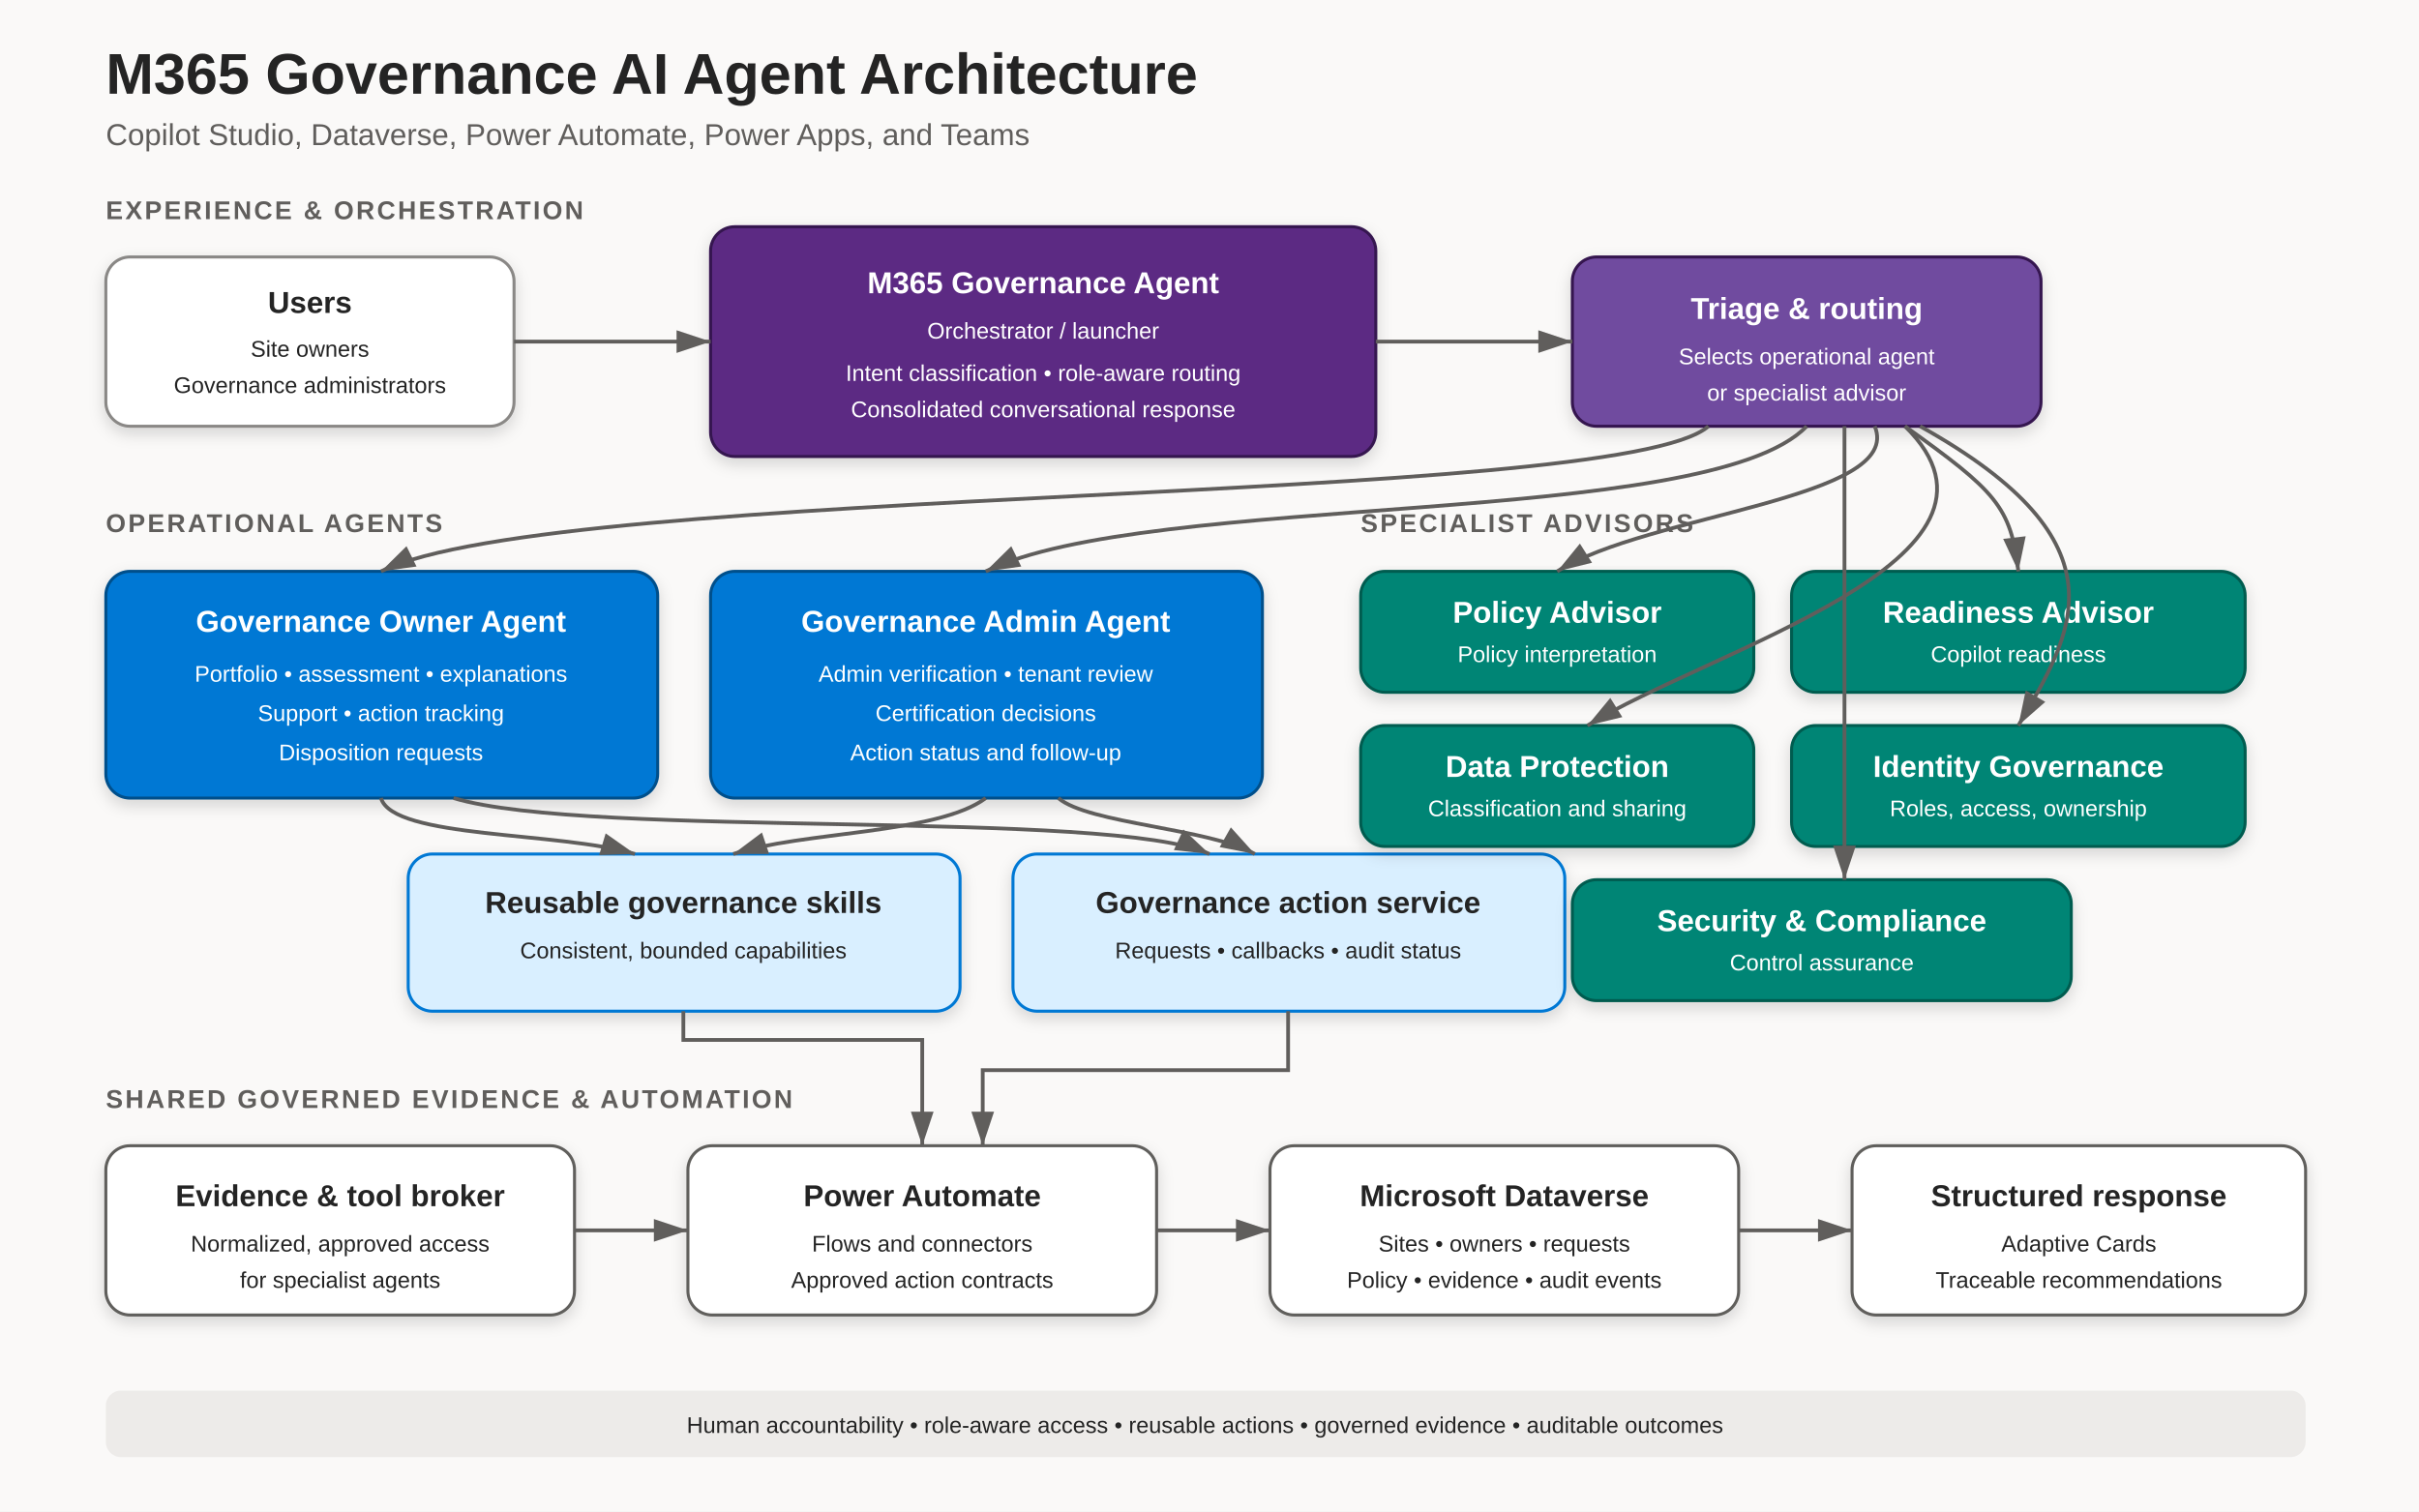
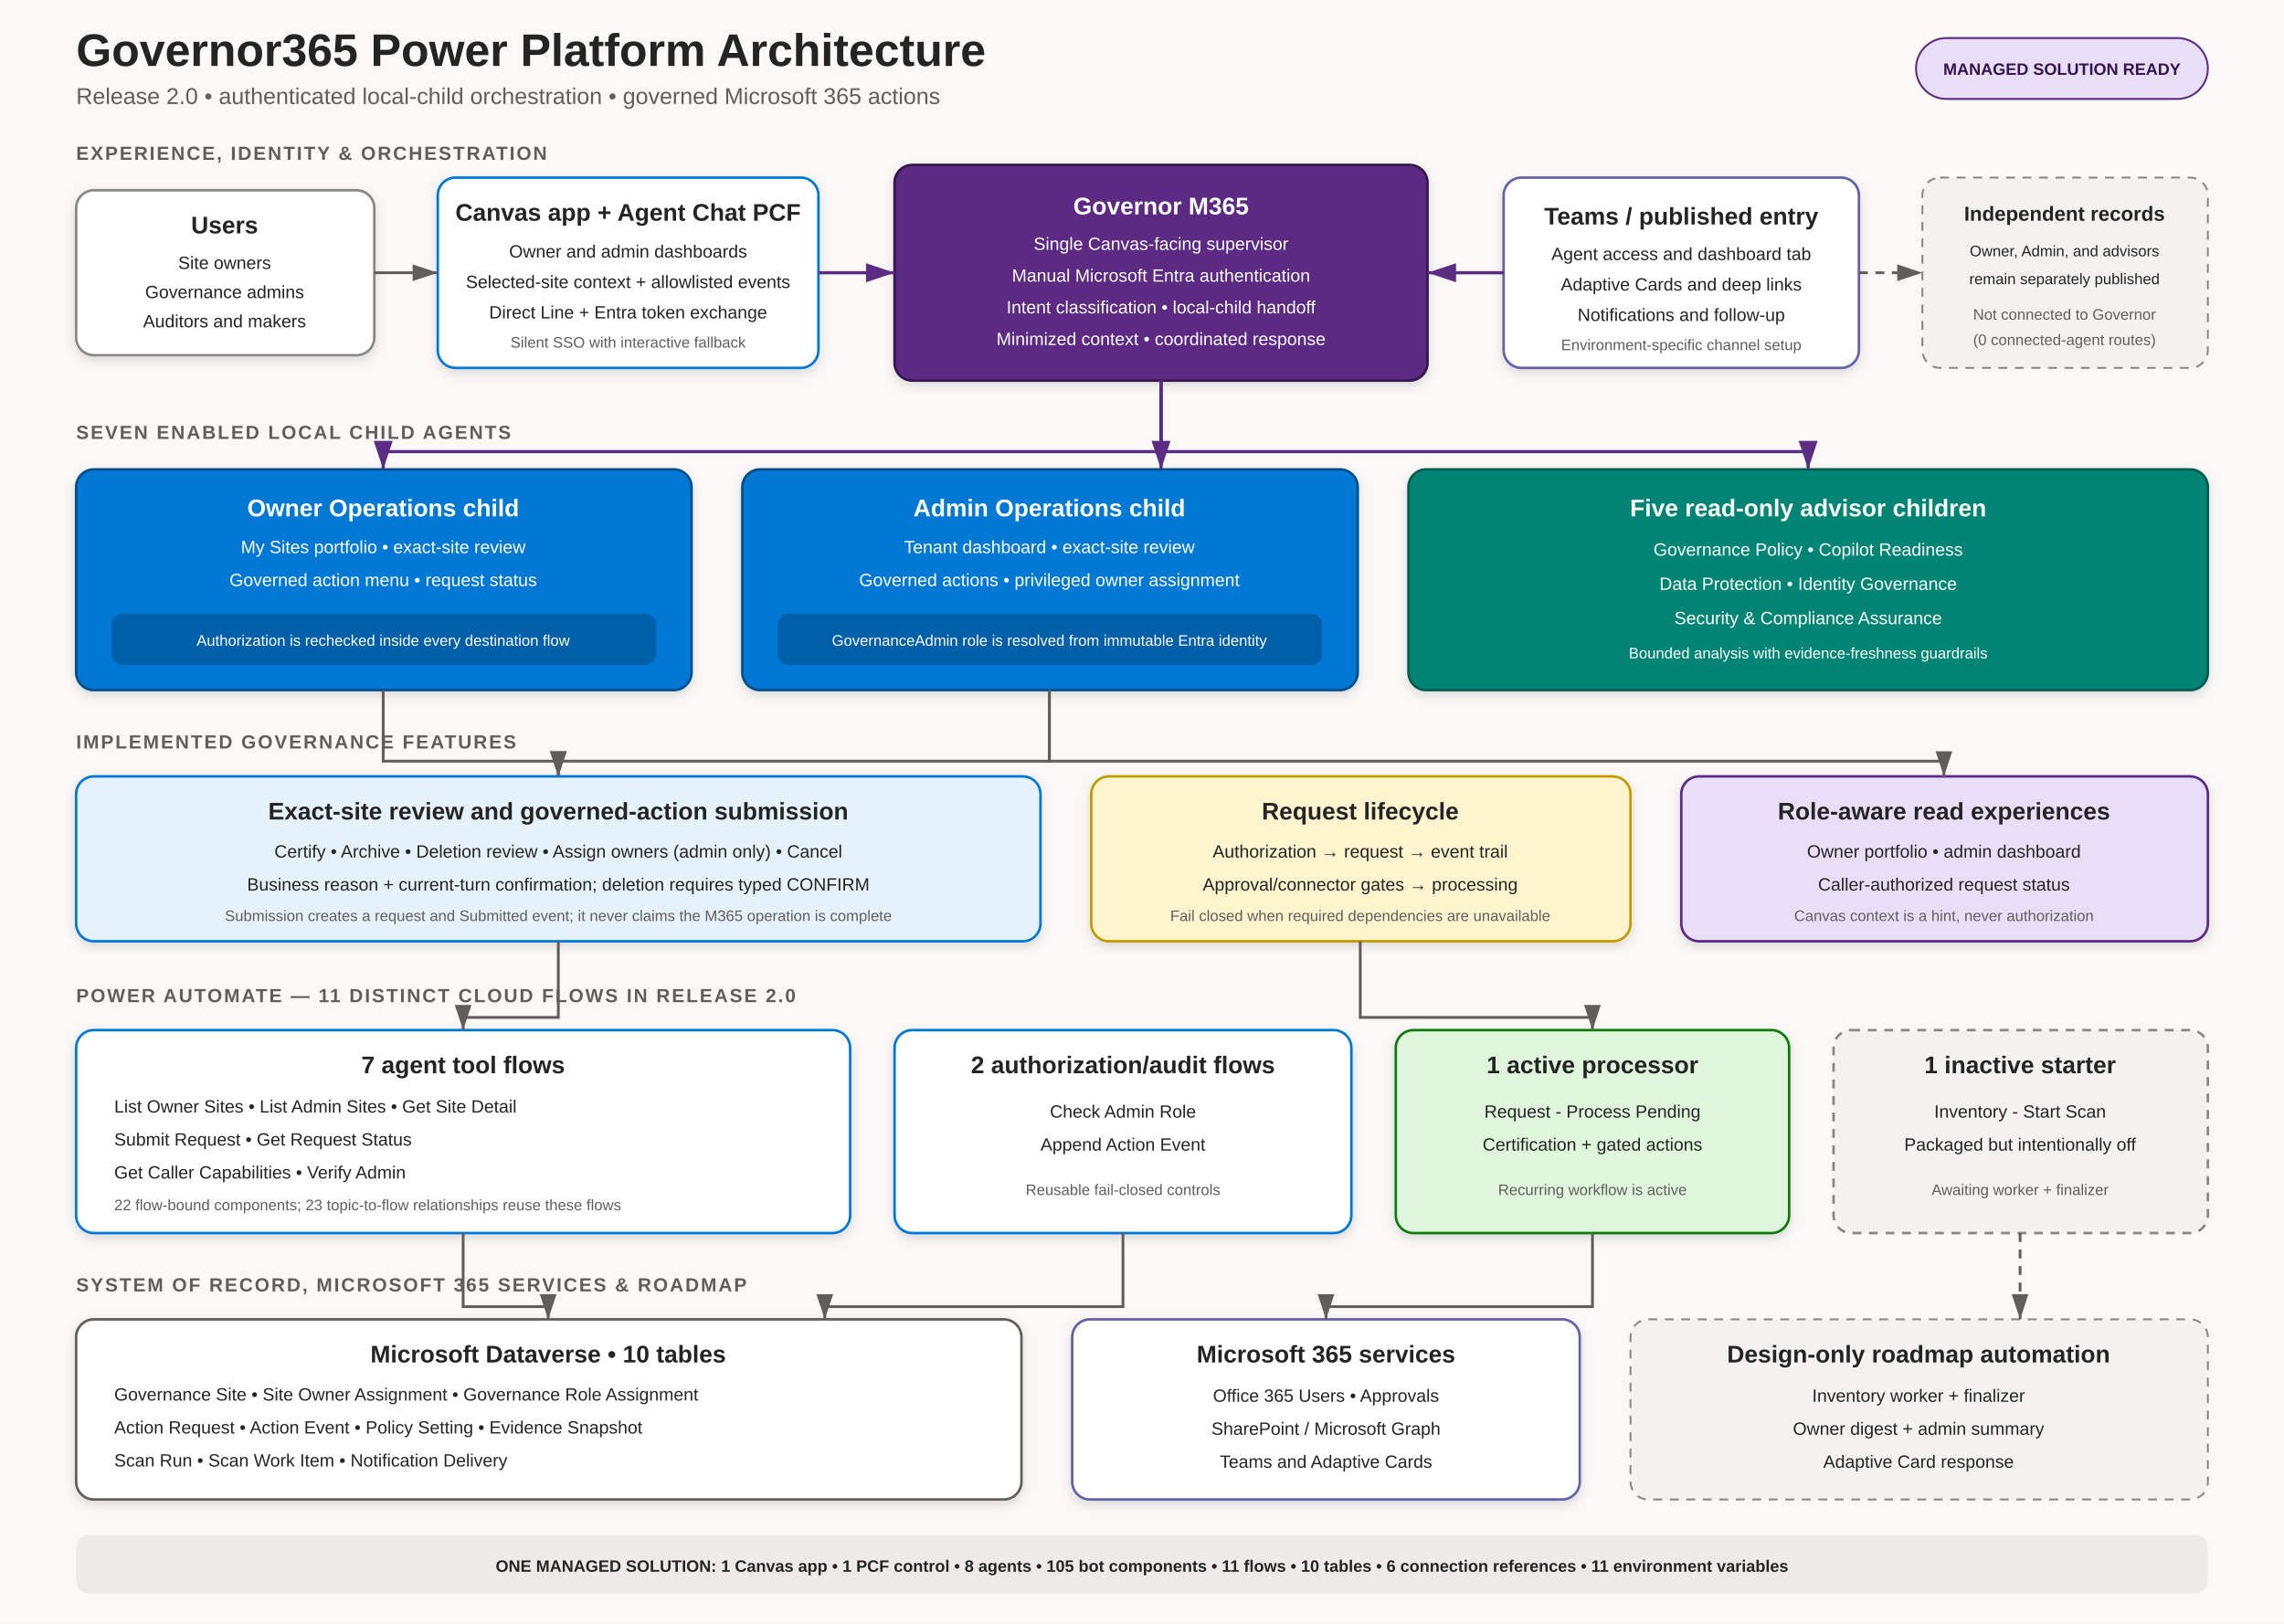
- <svg xmlns="http://www.w3.org/2000/svg" width="1600" height="1000" viewBox="0 0 1600 1000" role="img" aria-labelledby="title desc">
+ <svg xmlns="http://www.w3.org/2000/svg" width="1800" height="1280" viewBox="0 0 1800 1280" role="img" aria-labelledby="title desc">
  <defs>
    <marker id="arrow" markerWidth="10" markerHeight="10" refX="9" refY="3" orient="auto" markerUnits="strokeWidth">
      <path d="M0,0 L0,6 L9,3 z" fill="#605e5c" />
    </marker>
+     <marker id="arrowPurple" markerWidth="10" markerHeight="10" refX="9" refY="3" orient="auto" markerUnits="strokeWidth">
+       <path d="M0,0 L0,6 L9,3 z" fill="#5b2c83" />
+     </marker>
    <filter id="shadow" x="-10%" y="-10%" width="120%" height="130%">
-       <feDropShadow dx="0" dy="4" stdDeviation="5" flood-color="#000" flood-opacity=".15" />
+       <feDropShadow dx="0" dy="3" stdDeviation="4" flood-color="#000" flood-opacity=".13" />
    </filter>
    <style>
-       .title{font:700 38px 'Segoe UI',Arial,sans-serif;fill:#242424}.subtitle{font:400 20px 'Segoe UI',Arial,sans-serif;fill:#605e5c}
-       .box{rx:16;filter:url(#shadow);stroke-width:2}.h{font:700 20px 'Segoe UI',Arial,sans-serif}.t{font:400 15px 'Segoe UI',Arial,sans-serif}
-       .light{fill:#fff}.dark{fill:#242424}.line{fill:none;stroke:#605e5c;stroke-width:2.5;marker-end:url(#arrow)}
-       .section{font:700 17px 'Segoe UI',Arial,sans-serif;letter-spacing:1.5px;fill:#605e5c}
+       .title{font:700 36px 'Segoe UI',Arial,sans-serif;fill:#242424}
+       .subtitle{font:400 18px 'Segoe UI',Arial,sans-serif;fill:#605e5c}
+       .section{font:700 15px 'Segoe UI',Arial,sans-serif;letter-spacing:1.4px;fill:#605e5c}
+       .h{font:700 19px 'Segoe UI',Arial,sans-serif}
+       .h2{font:700 16px 'Segoe UI',Arial,sans-serif}
+       .t{font:400 14px 'Segoe UI',Arial,sans-serif}
+       .small{font:400 12px 'Segoe UI',Arial,sans-serif}
+       .metric{font:700 13px 'Segoe UI',Arial,sans-serif}
+       .light{fill:#fff}.dark{fill:#242424}.muted{fill:#605e5c}
+       .box{rx:14;filter:url(#shadow);stroke-width:2}
+       .line{fill:none;stroke:#605e5c;stroke-width:2.2;marker-end:url(#arrow)}
+       .purpleLine{fill:none;stroke:#5b2c83;stroke-width:2.5;marker-end:url(#arrowPurple)}
+       .dash{stroke-dasharray:7 6}
    </style>
  </defs>
-   <rect width="1600" height="1000" fill="#faf9f8" />
-   <text x="70" y="62" class="title">M365 Governance AI Agent Architecture</text>
-   <text x="70" y="96" class="subtitle">Copilot Studio, Dataverse, Power Automate, Power Apps, and Teams</text>
-   <text x="70" y="145" class="section">EXPERIENCE &amp; ORCHESTRATION</text>
-   <rect x="70" y="170" width="270" height="112" class="box" fill="#fff" stroke="#8a8886" />
-   <text x="205" y="207" class="h dark" text-anchor="middle">Users</text>
-   <text x="205" y="236" class="t dark" text-anchor="middle">Site owners</text>
-   <text x="205" y="260" class="t dark" text-anchor="middle">Governance administrators</text>
-   <rect x="470" y="150" width="440" height="152" class="box" fill="#5b2c83" stroke="#35134f" />
-   <text x="690" y="194" class="h light" text-anchor="middle">M365 Governance Agent</text>
-   <text x="690" y="224" class="t light" text-anchor="middle">Orchestrator / launcher</text>
-   <text x="690" y="252" class="t light" text-anchor="middle">Intent classification • role-aware routing</text>
-   <text x="690" y="276" class="t light" text-anchor="middle">Consolidated conversational response</text>
-   <rect x="1040" y="170" width="310" height="112" class="box" fill="#704c9f" stroke="#35134f" />
-   <text x="1195" y="211" class="h light" text-anchor="middle">Triage &amp; routing</text>
-   <text x="1195" y="241" class="t light" text-anchor="middle">Selects operational agent</text>
-   <text x="1195" y="265" class="t light" text-anchor="middle">or specialist advisor</text>
-   <path d="M340 226 H470" class="line" />
-   <path d="M910 226 H1040" class="line" />
-   <text x="70" y="352" class="section">OPERATIONAL AGENTS</text>
-   <rect x="70" y="378" width="365" height="150" class="box" fill="#0078d4" stroke="#004f8b" />
-   <text x="252" y="418" class="h light" text-anchor="middle">Governance Owner Agent</text>
-   <text x="252" y="451" class="t light" text-anchor="middle">Portfolio • assessment • explanations</text>
-   <text x="252" y="477" class="t light" text-anchor="middle">Support • action tracking</text>
-   <text x="252" y="503" class="t light" text-anchor="middle">Disposition requests</text>
-   <rect x="470" y="378" width="365" height="150" class="box" fill="#0078d4" stroke="#004f8b" />
-   <text x="652" y="418" class="h light" text-anchor="middle">Governance Admin Agent</text>
-   <text x="652" y="451" class="t light" text-anchor="middle">Admin verification • tenant review</text>
-   <text x="652" y="477" class="t light" text-anchor="middle">Certification decisions</text>
-   <text x="652" y="503" class="t light" text-anchor="middle">Action status and follow-up</text>
-   <rect x="270" y="565" width="365" height="104" class="box" fill="#d9efff" stroke="#0078d4" />
-   <text x="452" y="604" class="h dark" text-anchor="middle">Reusable governance skills</text>
-   <text x="452" y="634" class="t dark" text-anchor="middle">Consistent, bounded capabilities</text>
-   <rect x="670" y="565" width="365" height="104" class="box" fill="#d9efff" stroke="#0078d4" />
-   <text x="852" y="604" class="h dark" text-anchor="middle">Governance action service</text>
-   <text x="852" y="634" class="t dark" text-anchor="middle">Requests • callbacks • audit status</text>
-   <path d="M1130 282 C1070 335 370 320 252 378" class="line" />
-   <path d="M1195 282 C1130 350 760 325 652 378" class="line" />
-   <path d="M252 528 C260 555 370 550 420 565" class="line" />
-   <path d="M652 528 C620 552 530 550 485 565" class="line" />
-   <path d="M300 528 C390 555 735 535 800 565" class="line" />
-   <path d="M700 528 C720 545 800 548 830 565" class="line" />
-   <text x="900" y="352" class="section">SPECIALIST ADVISORS</text>
-   <rect x="900" y="378" width="260" height="80" class="box" fill="#008575" stroke="#005b50" />
-   <text x="1030" y="412" class="h light" text-anchor="middle">Policy Advisor</text>
-   <text x="1030" y="438" class="t light" text-anchor="middle">Policy interpretation</text>
-   <rect x="1185" y="378" width="300" height="80" class="box" fill="#008575" stroke="#005b50" />
-   <text x="1335" y="412" class="h light" text-anchor="middle">Readiness Advisor</text>
-   <text x="1335" y="438" class="t light" text-anchor="middle">Copilot readiness</text>
-   <rect x="900" y="480" width="260" height="80" class="box" fill="#008575" stroke="#005b50" />
-   <text x="1030" y="514" class="h light" text-anchor="middle">Data Protection</text>
-   <text x="1030" y="540" class="t light" text-anchor="middle">Classification and sharing</text>
-   <rect x="1185" y="480" width="300" height="80" class="box" fill="#008575" stroke="#005b50" />
-   <text x="1335" y="514" class="h light" text-anchor="middle">Identity Governance</text>
-   <text x="1335" y="540" class="t light" text-anchor="middle">Roles, access, ownership</text>
-   <rect x="1040" y="582" width="330" height="80" class="box" fill="#008575" stroke="#005b50" />
-   <text x="1205" y="616" class="h light" text-anchor="middle">Security &amp; Compliance</text>
-   <text x="1205" y="642" class="t light" text-anchor="middle">Control assurance</text>
-   <path d="M1240 282 C1260 330 1090 340 1030 378" class="line" />
-   <path d="M1260 282 C1320 325 1330 335 1335 378" class="line" />
-   <path d="M1260 282 C1350 370 1130 430 1050 480" class="line" />
-   <path d="M1270 282 C1410 360 1370 420 1335 480" class="line" />
-   <path d="M1220 282 V582" class="line" />
-   <rect x="70" y="758" width="310" height="112" class="box" fill="#fff" stroke="#605e5c" />
-   <text x="225" y="798" class="h dark" text-anchor="middle">Evidence &amp; tool broker</text>
-   <text x="225" y="828" class="t dark" text-anchor="middle">Normalized, approved access</text>
-   <text x="225" y="852" class="t dark" text-anchor="middle">for specialist agents</text>
-   <rect x="455" y="758" width="310" height="112" class="box" fill="#fff" stroke="#605e5c" />
-   <text x="610" y="798" class="h dark" text-anchor="middle">Power Automate</text>
-   <text x="610" y="828" class="t dark" text-anchor="middle">Flows and connectors</text>
-   <text x="610" y="852" class="t dark" text-anchor="middle">Approved action contracts</text>
-   <rect x="840" y="758" width="310" height="112" class="box" fill="#fff" stroke="#605e5c" />
-   <text x="995" y="798" class="h dark" text-anchor="middle">Microsoft Dataverse</text>
-   <text x="995" y="828" class="t dark" text-anchor="middle">Sites • owners • requests</text>
-   <text x="995" y="852" class="t dark" text-anchor="middle">Policy • evidence • audit events</text>
-   <rect x="1225" y="758" width="300" height="112" class="box" fill="#fff" stroke="#605e5c" />
-   <text x="1375" y="798" class="h dark" text-anchor="middle">Structured response</text>
-   <text x="1375" y="828" class="t dark" text-anchor="middle">Adaptive Cards</text>
-   <text x="1375" y="852" class="t dark" text-anchor="middle">Traceable recommendations</text>
-   <path d="M452 669 V688 H610 V758" class="line" />
-   <path d="M852 669 V708 H650 V758" class="line" />
-   <path d="M380 814 H455" class="line" />
-   <path d="M765 814 H840" class="line" />
-   <path d="M1150 814 H1225" class="line" />
-   <rect x="55" y="700" width="540" height="48" fill="#faf9f8" />
-   <text x="70" y="733" class="section">SHARED GOVERNED EVIDENCE &amp; AUTOMATION</text>
-   <rect x="70" y="920" width="1455" height="44" rx="10" fill="#edebe9" />
-   <text x="797" y="948" class="t dark" text-anchor="middle">Human accountability • role-aware access • reusable actions • governed evidence • auditable outcomes</text>
+   <rect width="1800" height="1280" fill="#faf9f8" />
+   <text id="diagramTitle" x="60" y="52" class="title">Governor365 Power Platform Architecture</text>
+   <text x="60" y="82" class="subtitle">Release 2.0 • authenticated local-child orchestration • governed Microsoft 365 actions</text>
+   <rect x="1510" y="30" width="230" height="48" rx="24" fill="#e8def8" stroke="#5b2c83" stroke-width="1.5" />
+   <text x="1625" y="59" class="metric" fill="#35134f" text-anchor="middle">MANAGED SOLUTION READY</text>
+   <text x="60" y="126" class="section">EXPERIENCE, IDENTITY &amp; ORCHESTRATION</text>
+   <rect x="60" y="150" width="235" height="130" class="box" fill="#fff" stroke="#8a8886" />
+   <text x="177" y="184" class="h dark" text-anchor="middle">Users</text>
+   <text x="177" y="212" class="t dark" text-anchor="middle">Site owners</text>
+   <text x="177" y="235" class="t dark" text-anchor="middle">Governance admins</text>
+   <text x="177" y="258" class="t dark" text-anchor="middle">Auditors and makers</text>
+   <rect x="345" y="140" width="300" height="150" class="box" fill="#fff" stroke="#0078d4" />
+   <text x="495" y="174" class="h dark" text-anchor="middle">Canvas app + Agent Chat PCF</text>
+   <text x="495" y="203" class="t dark" text-anchor="middle">Owner and admin dashboards</text>
+   <text x="495" y="227" class="t dark" text-anchor="middle">Selected-site context + allowlisted events</text>
+   <text x="495" y="251" class="t dark" text-anchor="middle">Direct Line + Entra token exchange</text>
+   <text x="495" y="274" class="small muted" text-anchor="middle">Silent SSO with interactive fallback</text>
+   <rect x="705" y="130" width="420" height="170" class="box" fill="#5b2c83" stroke="#35134f" />
+   <text x="915" y="169" class="h light" text-anchor="middle">Governor M365</text>
+   <text x="915" y="197" class="t light" text-anchor="middle">Single Canvas-facing supervisor</text>
+   <text x="915" y="222" class="t light" text-anchor="middle">Manual Microsoft Entra authentication</text>
+   <text x="915" y="247" class="t light" text-anchor="middle">Intent classification • local-child handoff</text>
+   <text x="915" y="272" class="t light" text-anchor="middle">Minimized context • coordinated response</text>
+   <rect x="1185" y="140" width="280" height="150" class="box" fill="#fff" stroke="#6264a7" />
+   <text x="1325" y="177" class="h dark" text-anchor="middle">Teams / published entry</text>
+   <text x="1325" y="205" class="t dark" text-anchor="middle">Agent access and dashboard tab</text>
+   <text x="1325" y="229" class="t dark" text-anchor="middle">Adaptive Cards and deep links</text>
+   <text x="1325" y="253" class="t dark" text-anchor="middle">Notifications and follow-up</text>
+   <text x="1325" y="276" class="small muted" text-anchor="middle">Environment-specific channel setup</text>
+   <rect x="1515" y="140" width="225" height="150" rx="14" fill="#f3f2f1" stroke="#8a8886" stroke-width="1.5" stroke-dasharray="7 6" />
+   <text x="1627" y="174" class="h2 dark" text-anchor="middle">Independent records</text>
+   <text x="1627" y="202" class="small dark" text-anchor="middle">Owner, Admin, and advisors</text>
+   <text x="1627" y="224" class="small dark" text-anchor="middle">remain separately published</text>
+   <text x="1627" y="252" class="small muted" text-anchor="middle">Not connected to Governor</text>
+   <text x="1627" y="272" class="small muted" text-anchor="middle">(0 connected-agent routes)</text>
+   <path d="M295 215 H345" class="line" />
+   <path d="M645 215 H705" class="purpleLine" />
+   <path d="M1185 215 H1125" class="purpleLine" />
+   <path d="M1465 215 H1515" class="line dash" />
+   <text x="60" y="346" class="section">SEVEN ENABLED LOCAL CHILD AGENTS</text>
+   <rect x="60" y="370" width="485" height="174" class="box" fill="#0078d4" stroke="#004f8b" />
+   <text x="302" y="407" class="h light" text-anchor="middle">Owner Operations child</text>
+   <text x="302" y="436" class="t light" text-anchor="middle">My Sites portfolio • exact-site review</text>
+   <text x="302" y="462" class="t light" text-anchor="middle">Governed action menu • request status</text>
+   <rect x="88" y="484" width="429" height="40" rx="8" fill="#005fa9" />
+   <text x="302" y="509" class="small light" text-anchor="middle">Authorization is rechecked inside every destination flow</text>
+   <rect x="585" y="370" width="485" height="174" class="box" fill="#0078d4" stroke="#004f8b" />
+   <text x="827" y="407" class="h light" text-anchor="middle">Admin Operations child</text>
+   <text x="827" y="436" class="t light" text-anchor="middle">Tenant dashboard • exact-site review</text>
+   <text x="827" y="462" class="t light" text-anchor="middle">Governed actions • privileged owner assignment</text>
+   <rect x="613" y="484" width="429" height="40" rx="8" fill="#005fa9" />
+   <text x="827" y="509" class="small light" text-anchor="middle">GovernanceAdmin role is resolved from immutable Entra identity</text>
+   <rect x="1110" y="370" width="630" height="174" class="box" fill="#008575" stroke="#005b50" />
+   <text x="1425" y="407" class="h light" text-anchor="middle">Five read-only advisor children</text>
+   <text x="1425" y="438" class="t light" text-anchor="middle">Governance Policy • Copilot Readiness</text>
+   <text x="1425" y="465" class="t light" text-anchor="middle">Data Protection • Identity Governance</text>
+   <text x="1425" y="492" class="t light" text-anchor="middle">Security &amp; Compliance Assurance</text>
+   <text x="1425" y="519" class="small light" text-anchor="middle">Bounded analysis with evidence-freshness guardrails</text>
+   <path d="M915 300 V356 H302 V370" class="purpleLine" />
+   <path d="M915 300 V370" class="purpleLine" />
+   <path d="M915 300 V356 H1425 V370" class="purpleLine" />
+   <text x="60" y="590" class="section">IMPLEMENTED GOVERNANCE FEATURES</text>
+   <rect x="60" y="612" width="760" height="130" class="box" fill="#e5f1fb" stroke="#0078d4" />
+   <text x="440" y="646" class="h dark" text-anchor="middle">Exact-site review and governed-action submission</text>
+   <text x="440" y="676" class="t dark" text-anchor="middle">Certify • Archive • Deletion review • Assign owners (admin only) • Cancel</text>
+   <text x="440" y="702" class="t dark" text-anchor="middle">Business reason + current-turn confirmation; deletion requires typed CONFIRM</text>
+   <text x="440" y="726" class="small muted" text-anchor="middle">Submission creates a request and Submitted event; it never claims the M365 operation is complete</text>
+   <rect x="860" y="612" width="425" height="130" class="box" fill="#fff4ce" stroke="#c19c00" />
+   <text x="1072" y="646" class="h dark" text-anchor="middle">Request lifecycle</text>
+   <text x="1072" y="676" class="t dark" text-anchor="middle">Authorization → request → event trail</text>
+   <text x="1072" y="702" class="t dark" text-anchor="middle">Approval/connector gates → processing</text>
+   <text x="1072" y="726" class="small muted" text-anchor="middle">Fail closed when required dependencies are unavailable</text>
+   <rect x="1325" y="612" width="415" height="130" class="box" fill="#e8def8" stroke="#5b2c83" />
+   <text x="1532" y="646" class="h dark" text-anchor="middle">Role-aware read experiences</text>
+   <text x="1532" y="676" class="t dark" text-anchor="middle">Owner portfolio • admin dashboard</text>
+   <text x="1532" y="702" class="t dark" text-anchor="middle">Caller-authorized request status</text>
+   <text x="1532" y="726" class="small muted" text-anchor="middle">Canvas context is a hint, never authorization</text>
+   <path d="M302 544 V600 H440 V612" class="line" />
+   <path d="M827 544 V600 H440 V612" class="line" />
+   <path d="M827 544 V600 H1532 V612" class="line" />
+   <text x="60" y="790" class="section">POWER AUTOMATE — 11 DISTINCT CLOUD FLOWS IN RELEASE 2.0</text>
+   <rect x="60" y="812" width="610" height="160" class="box" fill="#fff" stroke="#0078d4" />
+   <text x="365" y="846" class="h dark" text-anchor="middle">7 agent tool flows</text>
+   <text x="90" y="877" class="t dark">List Owner Sites • List Admin Sites • Get Site Detail</text>
+   <text x="90" y="903" class="t dark">Submit Request • Get Request Status</text>
+   <text x="90" y="929" class="t dark">Get Caller Capabilities • Verify Admin</text>
+   <text x="90" y="954" class="small muted">22 flow-bound components; 23 topic-to-flow relationships reuse these flows</text>
+   <rect x="705" y="812" width="360" height="160" class="box" fill="#fff" stroke="#0078d4" />
+   <text x="885" y="846" class="h dark" text-anchor="middle">2 authorization/audit flows</text>
+   <text x="885" y="881" class="t dark" text-anchor="middle">Check Admin Role</text>
+   <text x="885" y="907" class="t dark" text-anchor="middle">Append Action Event</text>
+   <text x="885" y="942" class="small muted" text-anchor="middle">Reusable fail-closed controls</text>
+   <rect x="1100" y="812" width="310" height="160" class="box" fill="#dff6dd" stroke="#107c10" />
+   <text x="1255" y="846" class="h dark" text-anchor="middle">1 active processor</text>
+   <text x="1255" y="881" class="t dark" text-anchor="middle">Request - Process Pending</text>
+   <text x="1255" y="907" class="t dark" text-anchor="middle">Certification + gated actions</text>
+   <text x="1255" y="942" class="small muted" text-anchor="middle">Recurring workflow is active</text>
+   <rect x="1445" y="812" width="295" height="160" rx="14" fill="#f3f2f1" stroke="#8a8886" stroke-width="2" stroke-dasharray="7 6" />
+   <text x="1592" y="846" class="h dark" text-anchor="middle">1 inactive starter</text>
+   <text x="1592" y="881" class="t dark" text-anchor="middle">Inventory - Start Scan</text>
+   <text x="1592" y="907" class="t dark" text-anchor="middle">Packaged but intentionally off</text>
+   <text x="1592" y="942" class="small muted" text-anchor="middle">Awaiting worker + finalizer</text>
+   <path d="M440 742 V802 H365 V812" class="line" />
+   <path d="M1072 742 V802 H1255 V812" class="line" />
+   <text x="60" y="1018" class="section">SYSTEM OF RECORD, MICROSOFT 365 SERVICES &amp; ROADMAP</text>
+   <rect x="60" y="1040" width="745" height="142" class="box" fill="#fff" stroke="#605e5c" />
+   <text x="432" y="1074" class="h dark" text-anchor="middle">Microsoft Dataverse • 10 tables</text>
+   <text x="90" y="1104" class="t dark">Governance Site • Site Owner Assignment • Governance Role Assignment</text>
+   <text x="90" y="1130" class="t dark">Action Request • Action Event • Policy Setting • Evidence Snapshot</text>
+   <text x="90" y="1156" class="t dark">Scan Run • Scan Work Item • Notification Delivery</text>
+   <rect x="845" y="1040" width="400" height="142" class="box" fill="#fff" stroke="#6264a7" />
+   <text x="1045" y="1074" class="h dark" text-anchor="middle">Microsoft 365 services</text>
+   <text x="1045" y="1105" class="t dark" text-anchor="middle">Office 365 Users • Approvals</text>
+   <text x="1045" y="1131" class="t dark" text-anchor="middle">SharePoint / Microsoft Graph</text>
+   <text x="1045" y="1157" class="t dark" text-anchor="middle">Teams and Adaptive Cards</text>
+   <rect x="1285" y="1040" width="455" height="142" rx="14" fill="#f3f2f1" stroke="#8a8886" stroke-width="1.5" stroke-dasharray="7 6" />
+   <text x="1512" y="1074" class="h dark" text-anchor="middle">Design-only roadmap automation</text>
+   <text x="1512" y="1105" class="t dark" text-anchor="middle">Inventory worker + finalizer</text>
+   <text x="1512" y="1131" class="t dark" text-anchor="middle">Owner digest + admin summary</text>
+   <text x="1512" y="1157" class="t dark" text-anchor="middle">Adaptive Card response</text>
+   <path d="M365 972 V1030 H432 V1040" class="line" />
+   <path d="M885 972 V1030 H650 V1040" class="line" />
+   <path d="M1255 972 V1030 H1045 V1040" class="line" />
+   <path d="M1592 972 V1040" class="line dash" />
+   <rect x="60" y="1210" width="1680" height="46" rx="10" fill="#edebe9" />
+   <text x="900" y="1239" class="metric dark" text-anchor="middle">ONE MANAGED SOLUTION: 1 Canvas app • 1 PCF control • 8 agents • 105 bot components • 11 flows • 10 tables • 6 connection references • 11 environment variables</text>
</svg>
